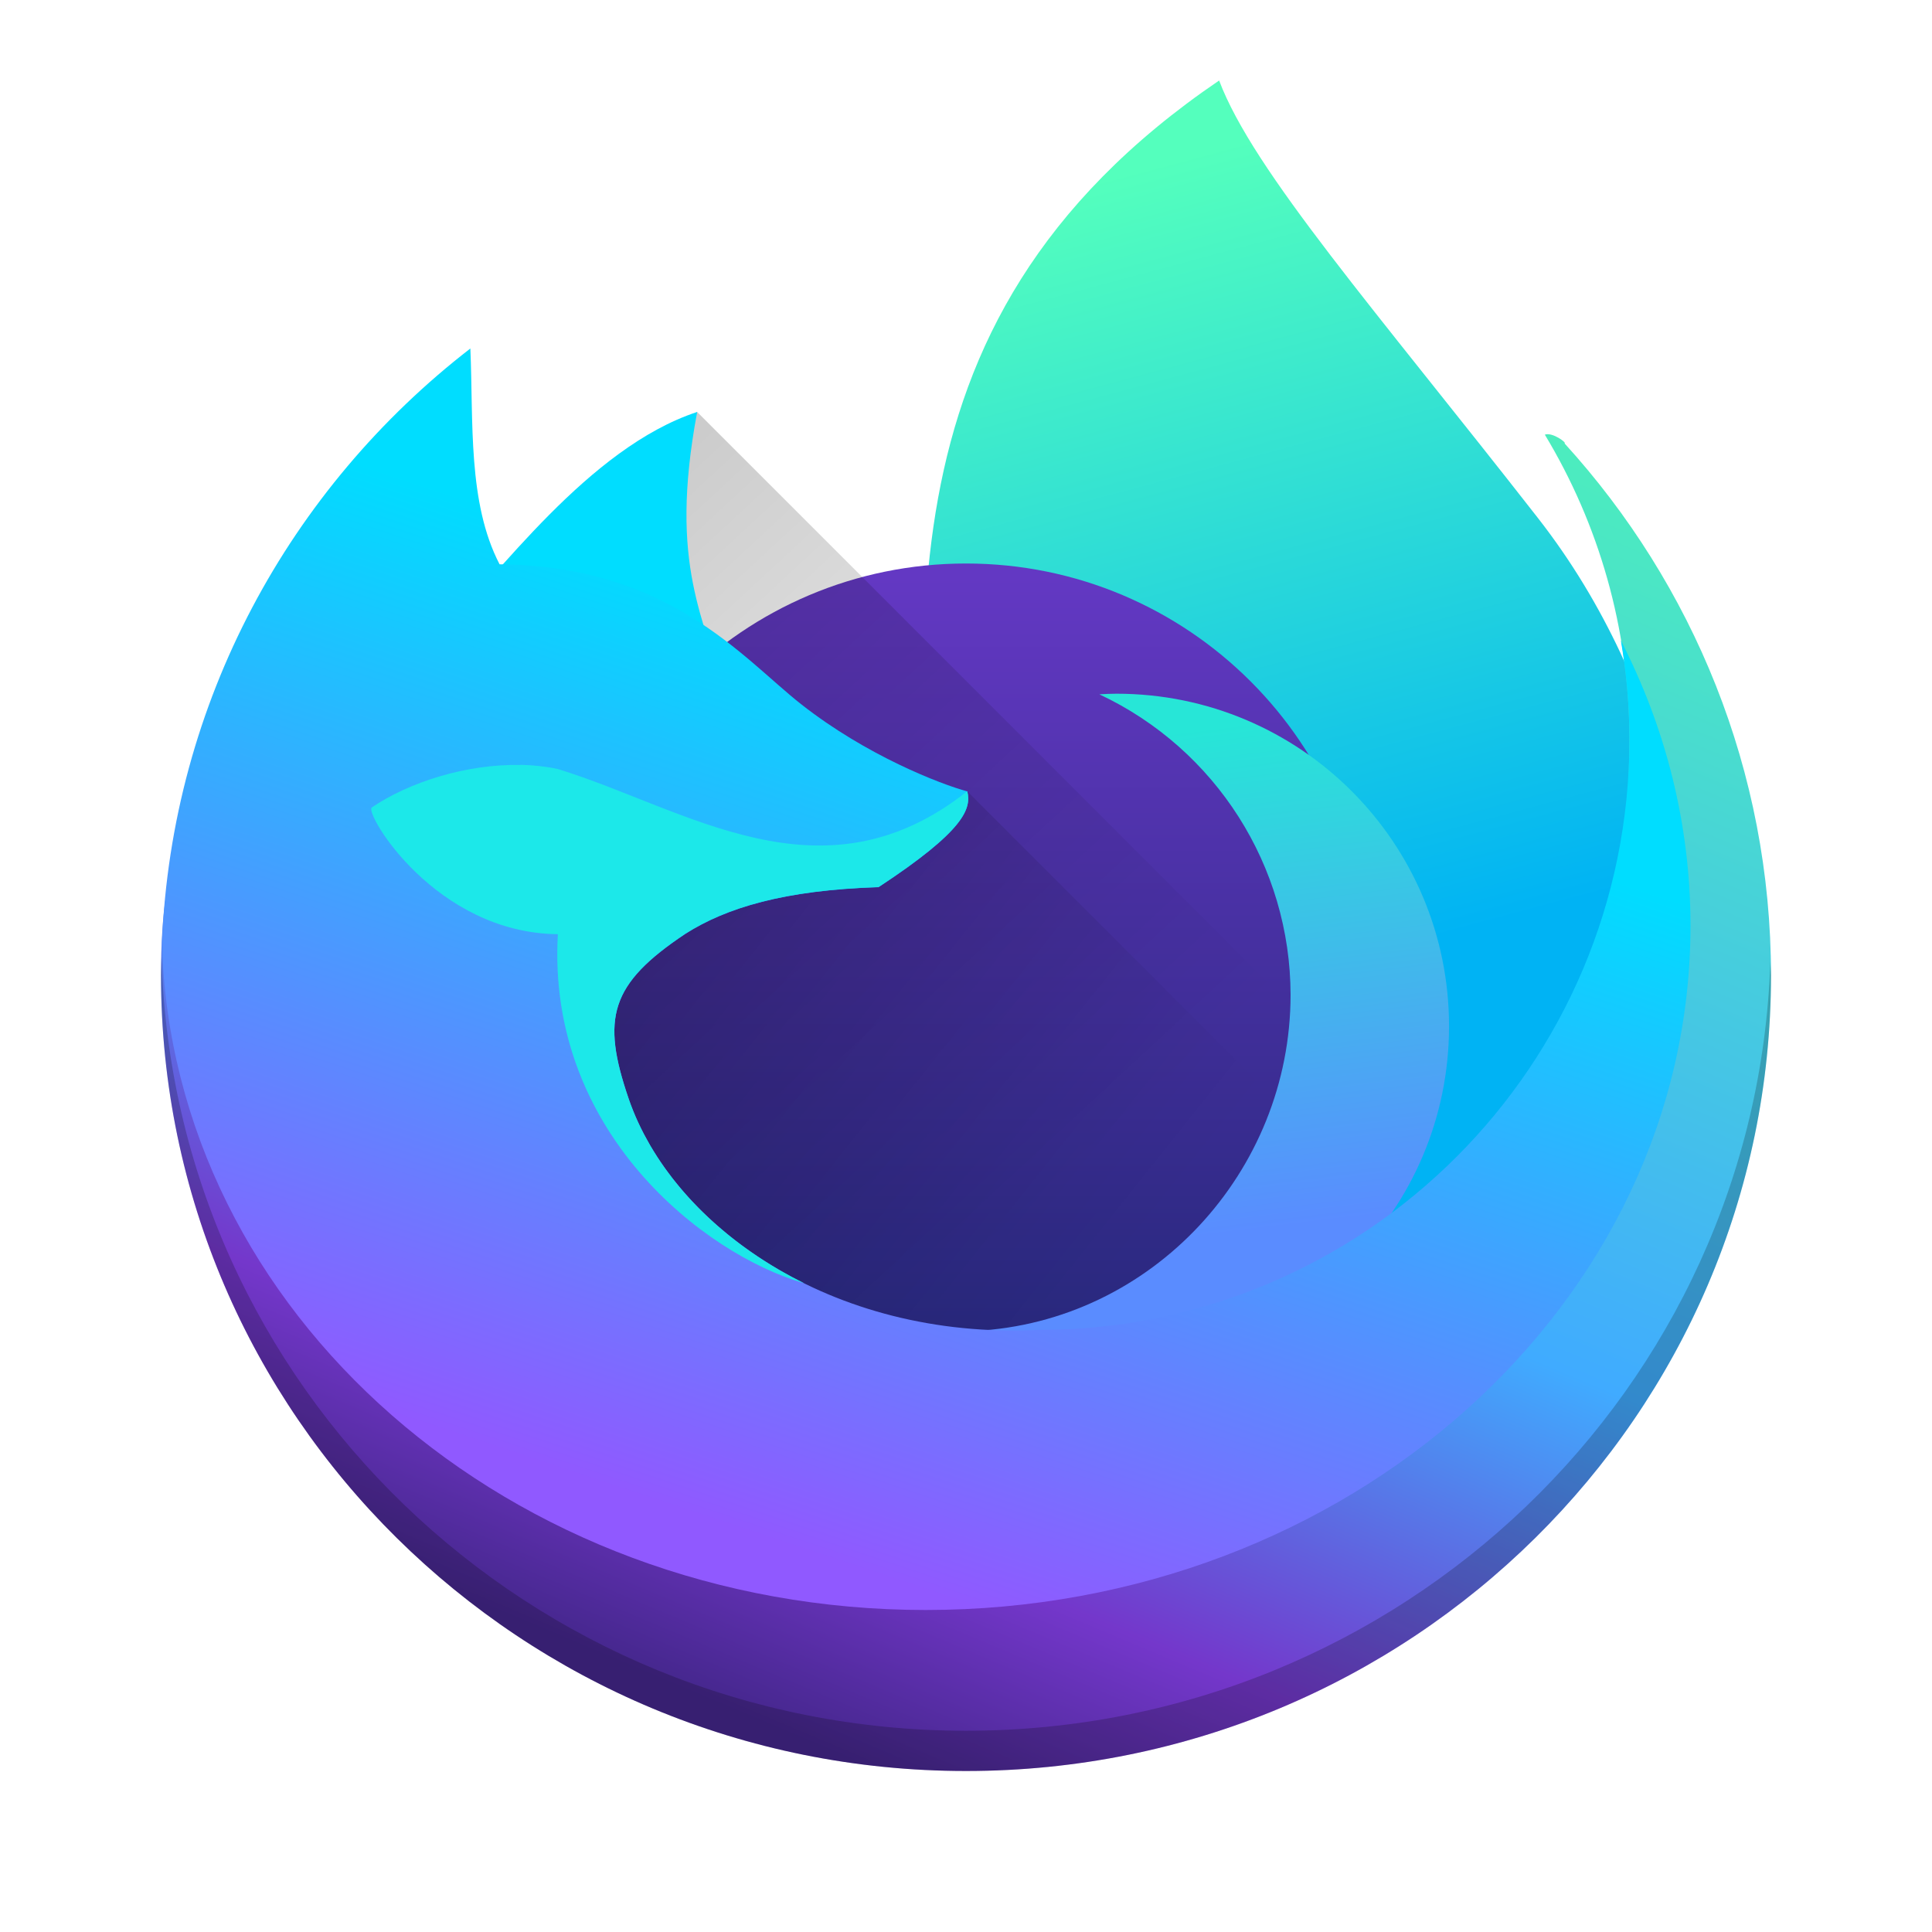
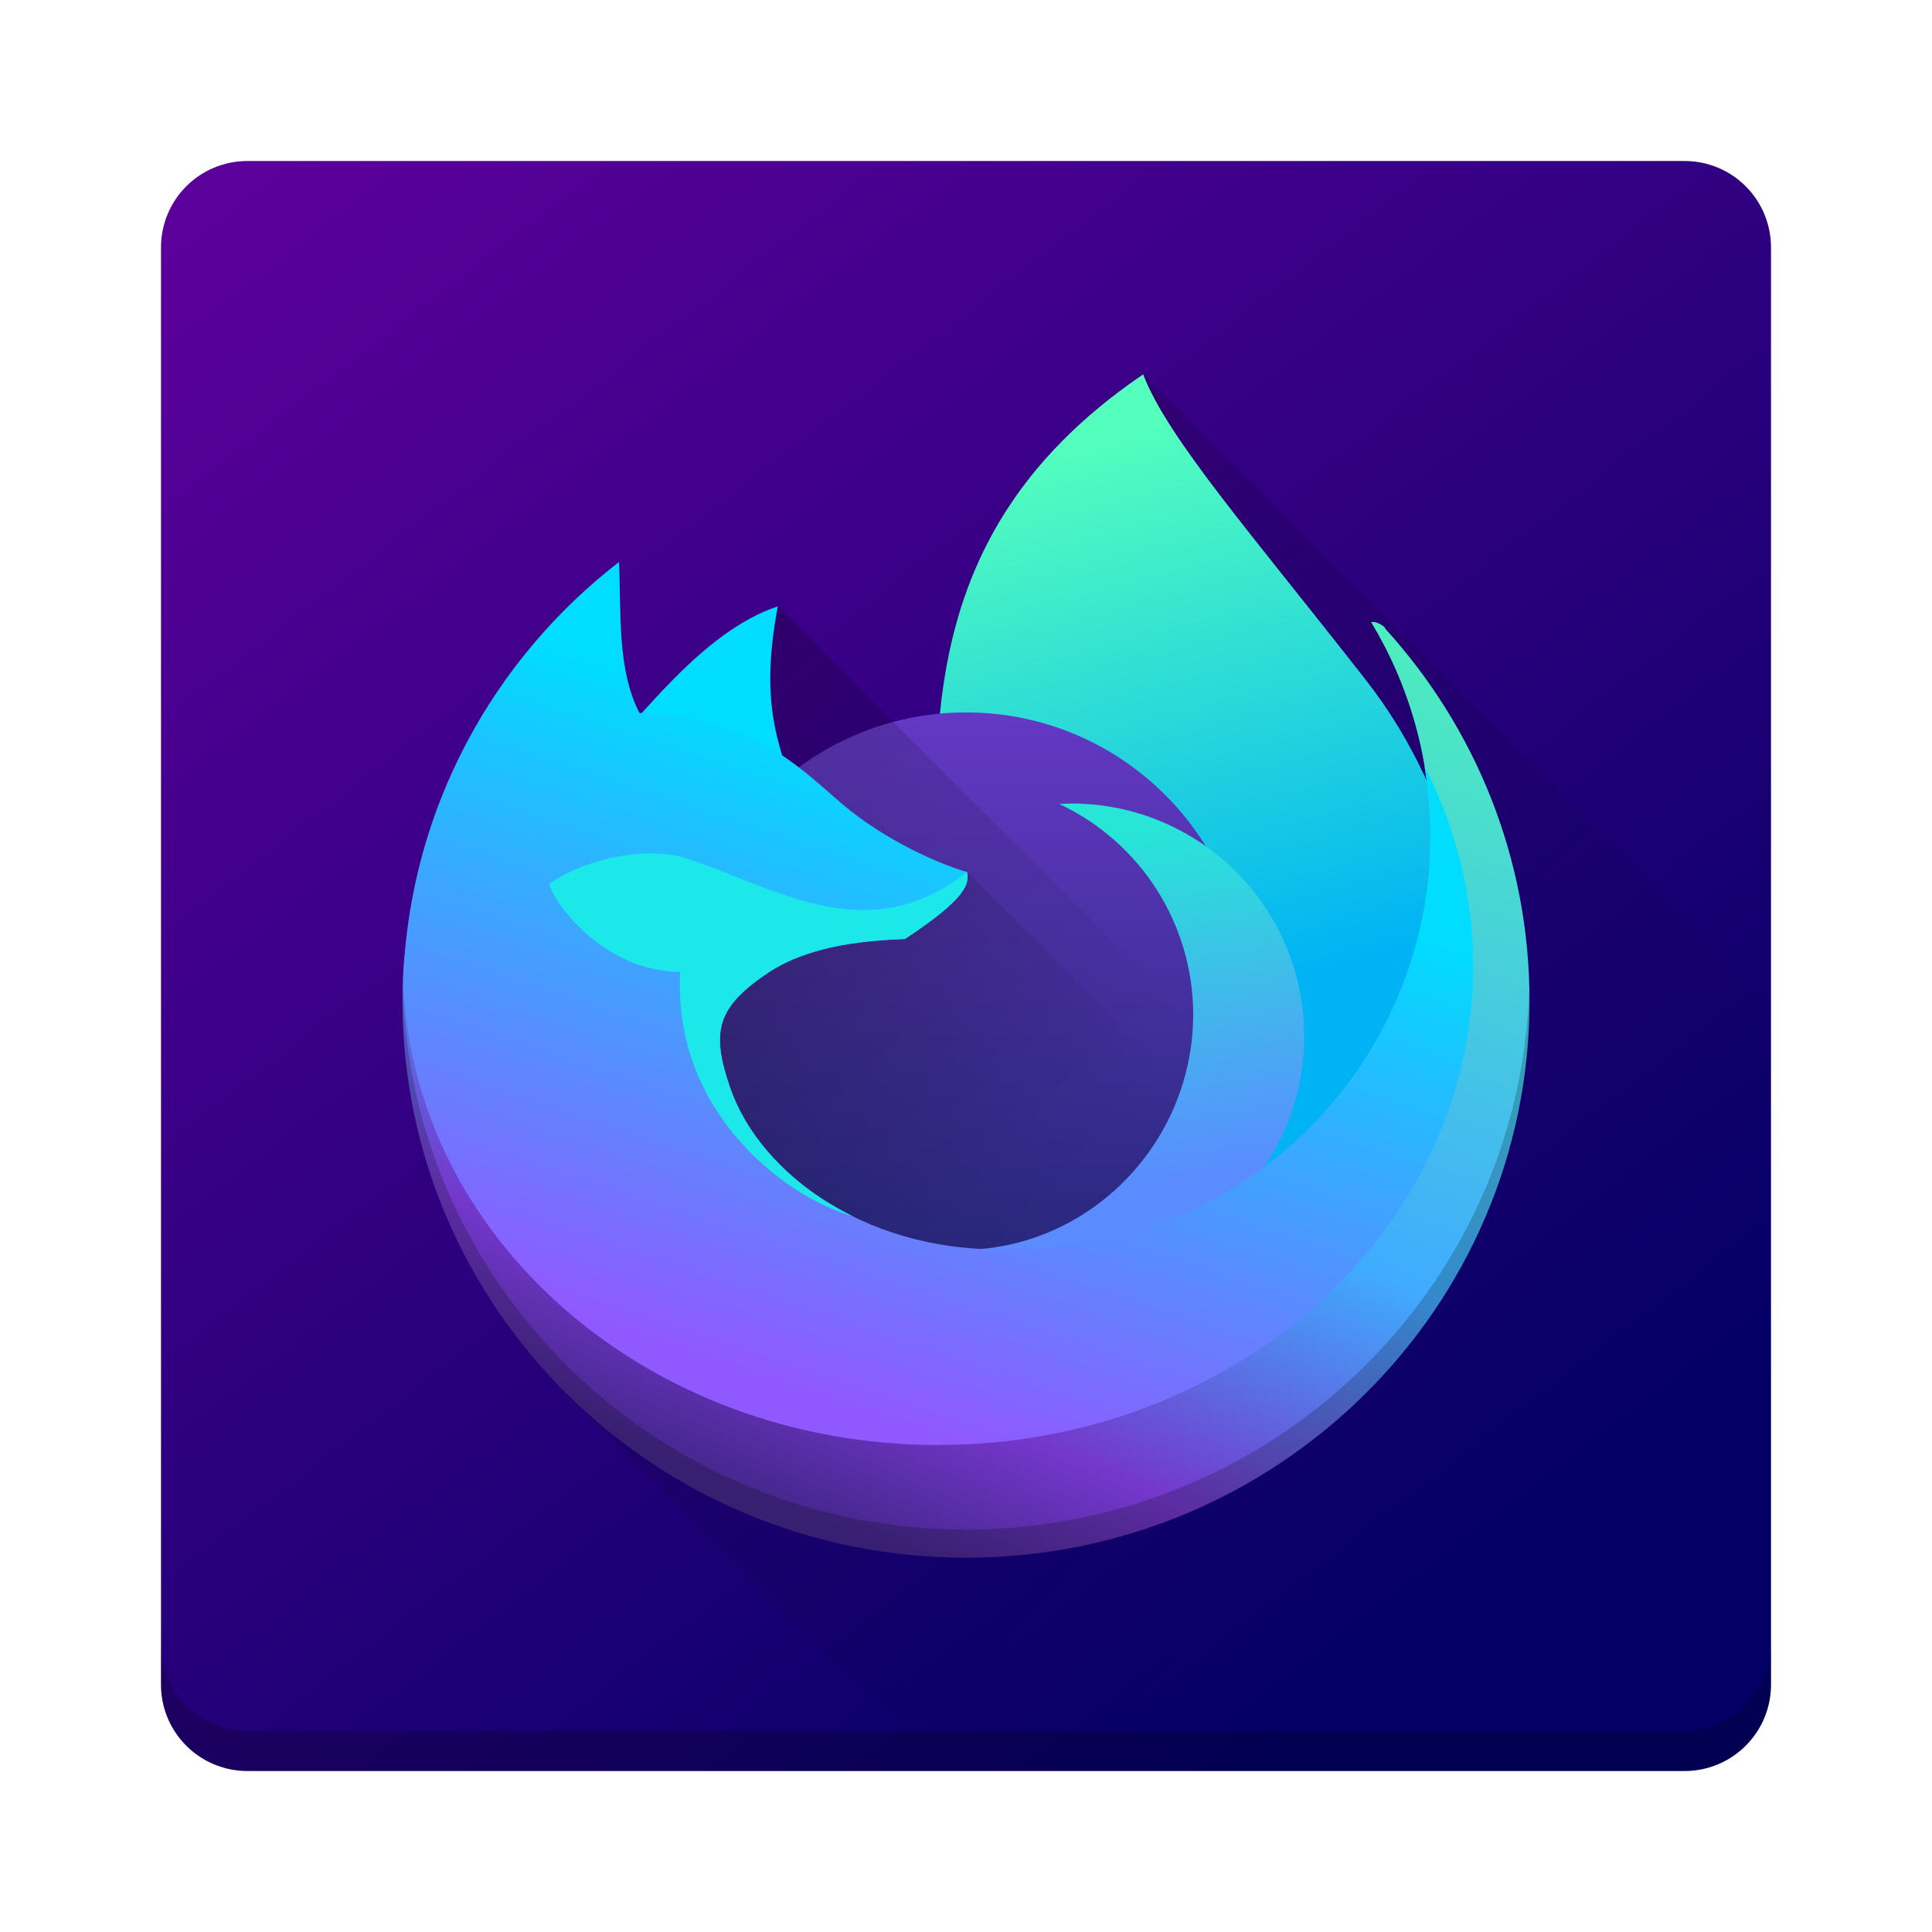
<svg xmlns="http://www.w3.org/2000/svg" xmlns:xlink="http://www.w3.org/1999/xlink" width="48" height="48" version="1" id="svg23">
  <defs id="defs27">
    <linearGradient id="linearGradient855">
      <stop id="stop851" offset="0" style="stop-color:#5a8cff;stop-opacity:1" />
      <stop id="stop853" offset="1" style="stop-color:#27e6d7;stop-opacity:1" />
    </linearGradient>
    <linearGradient id="linearGradient847">
      <stop style="stop-color:#00ddff;stop-opacity:1" offset="0" id="stop843" />
      <stop style="stop-color:#00ddff;stop-opacity:1" offset="1" id="stop845" />
    </linearGradient>
    <linearGradient id="linearGradient906">
      <stop style="stop-color:#45278d;stop-opacity:1" offset="0" id="stop902" />
      <stop style="stop-color:#7437cb;stop-opacity:1" offset="0.15" id="stop2836" />
      <stop style="stop-color:#40abff;stop-opacity:1" offset="0.426" id="stop2258" />
      <stop style="stop-color:#4cedbe;stop-opacity:1" offset="1" id="stop904" />
    </linearGradient>
    <linearGradient id="linearGradient890">
      <stop style="stop-color:#00b3f4;stop-opacity:1" offset="0" id="stop886" />
      <stop style="stop-color:#54ffbd;stop-opacity:1" offset="1" id="stop888" />
    </linearGradient>
    <linearGradient id="linearGradient882">
      <stop style="stop-color:#9059ff;stop-opacity:1" offset="0" id="stop878" />
      <stop style="stop-color:#00ddff;stop-opacity:1" offset="1" id="stop880" />
    </linearGradient>
    <linearGradient id="linearGradient874">
      <stop style="stop-color:#28287d;stop-opacity:1" offset="0" id="stop870" />
      <stop style="stop-color:#6338c3;stop-opacity:1" offset="1" id="stop872" />
    </linearGradient>
-     <linearGradient xlink:href="#linearGradient992" id="linearGradient994" x1="14.81" y1="13.508" x2="28.241" y2="28.001" gradientUnits="userSpaceOnUse" gradientTransform="translate(0.0653406,-0.412994)" />
+     <linearGradient xlink:href="#linearGradient992" id="linearGradient994" x1="14.81" y1="13.508" x2="28.241" y2="28.001" gradientUnits="userSpaceOnUse" gradientTransform="matrix(0.7,0,0,0.7,7.245738,7.610904)" />
    <linearGradient id="linearGradient992">
      <stop style="stop-color:#000000;stop-opacity:1;" offset="0" id="stop988" />
      <stop style="stop-color:#000000;stop-opacity:0;" offset="1" id="stop990" />
    </linearGradient>
-     <linearGradient gradientTransform="translate(-0.0279879,-0.4792642)" xlink:href="#linearGradient992" id="linearGradient1010" x1="13.322" y1="21.812" x2="27.079" y2="32.787" gradientUnits="userSpaceOnUse" />
-     <linearGradient xlink:href="#linearGradient874" id="linearGradient876" x1="24.228" y1="33.066" x2="24.228" y2="14.315" gradientUnits="userSpaceOnUse" />
-     <linearGradient xlink:href="#linearGradient882" id="linearGradient884" x1="21.856" y1="39.164" x2="28.85" y2="18.103" gradientUnits="userSpaceOnUse" />
-     <linearGradient xlink:href="#linearGradient890" id="linearGradient892" x1="35.635" y1="23.345" x2="30.353" y2="3.635" gradientUnits="userSpaceOnUse" />
-     <linearGradient xlink:href="#linearGradient855" id="linearGradient900" x1="31.223" y1="30.57" x2="29.698" y2="18.118" gradientUnits="userSpaceOnUse" />
-     <linearGradient xlink:href="#linearGradient906" id="linearGradient908" x1="23.995" y1="44.922" x2="38.381" y2="10.799" gradientUnits="userSpaceOnUse" />
-     <linearGradient xlink:href="#linearGradient847" id="linearGradient849" x1="14.953" y1="15.01" x2="17.321" y2="10.235" gradientUnits="userSpaceOnUse" />
+     <linearGradient gradientTransform="matrix(0.7,0,0,0.7,7.180409,7.564515)" xlink:href="#linearGradient992" id="linearGradient1010" x1="13.322" y1="21.812" x2="27.079" y2="32.787" gradientUnits="userSpaceOnUse" />
+     <linearGradient xlink:href="#linearGradient874" id="linearGradient876" x1="24.228" y1="33.066" x2="24.228" y2="14.315" gradientUnits="userSpaceOnUse" gradientTransform="matrix(0.7,0,0,0.7,7.2,7.9)" />
+     <linearGradient xlink:href="#linearGradient882" id="linearGradient884" x1="21.856" y1="39.164" x2="28.85" y2="18.103" gradientUnits="userSpaceOnUse" gradientTransform="matrix(0.7,0,0,0.7,7.2,7.9)" />
+     <linearGradient xlink:href="#linearGradient890" id="linearGradient892" x1="35.635" y1="23.345" x2="30.353" y2="3.635" gradientUnits="userSpaceOnUse" gradientTransform="matrix(0.7,0,0,0.7,7.2,7.9)" />
+     <linearGradient xlink:href="#linearGradient855" id="linearGradient900" x1="31.223" y1="30.57" x2="29.698" y2="18.118" gradientUnits="userSpaceOnUse" gradientTransform="matrix(0.7,0,0,0.7,7.2,7.9)" />
+     <linearGradient xlink:href="#linearGradient906" id="linearGradient908" x1="23.995" y1="44.922" x2="38.381" y2="10.799" gradientUnits="userSpaceOnUse" gradientTransform="matrix(0.7,0,0,0.7,7.2,7.9)" />
+     <linearGradient xlink:href="#linearGradient847" id="linearGradient849" x1="14.953" y1="15.01" x2="17.321" y2="10.235" gradientUnits="userSpaceOnUse" gradientTransform="matrix(0.7,0,0,0.7,7.2,7.9)" />
+     <linearGradient xlink:href="#linearGradient875" id="linearGradient877" x1="35.017" y1="41.48" x2="6.15" y2="4" gradientUnits="userSpaceOnUse" />
+     <linearGradient id="linearGradient875">
+       <stop style="stop-color:#020065;stop-opacity:1" offset="0" id="stop871" />
+       <stop style="stop-color:#5c009b;stop-opacity:1" offset="1" id="stop873" />
+     </linearGradient>
+     <linearGradient xlink:href="#linearGradient992" id="linearGradient1768" x1="10.547" y1="15.527" x2="34.915" y2="38.414" gradientUnits="userSpaceOnUse" />
  </defs>
-   <path style="fill:url(#linearGradient892);fill-opacity:1" d="m 30.289,2 c 0.844,2.246 3.895,5.714 7.919,10.868 3.408,4.365 3.799,9.235 5.059,13.614 L 33.797,34.632 23.1,23.651 C 23.052,16.351 21.3,8.11 30.289,2 Z" id="path4" />
-   <circle style="fill:url(#linearGradient876);fill-opacity:1" cx="24" cy="24" r="10" id="circle10" />
-   <path style="opacity:0.2;fill:url(#linearGradient1010);fill-opacity:1;stroke:none;stroke-width:4;stroke-linecap:round;stroke-linejoin:round;stroke-miterlimit:4;stroke-dasharray:none;stroke-dashoffset:0;stroke-opacity:1;paint-order:normal" d="m 24.033,19.661 -10.738,1.672 -1.502,10.568 11.586,11.586 c 6.644,0.209 12.756,-2.865 16.578,-7.902 z" id="path999" />
-   <path style="opacity:0.2;fill:url(#linearGradient994);fill-opacity:1;stroke:none;stroke-width:4;stroke-linecap:round;stroke-linejoin:round;stroke-miterlimit:4;stroke-dasharray:none;stroke-dashoffset:0;stroke-opacity:1;paint-order:normal" d="M 17.321,10.235 5.081,22.476 26.091,43.485 c 6.27,-0.624 11.82,-4.176 15.055,-9.426 z" id="rect954" />
-   <path style="fill:url(#linearGradient849);fill-opacity:1" d="m 10.956,15.714 c 1.389,-1.379 3.658,-4.589 6.365,-5.479 -0.727,3.876 0.216,5.108 0.685,7.09 L 13.655,16.197 Z" id="path8" />
-   <path style="fill:url(#linearGradient900);fill-opacity:1" d="m 27.739,17.235 c -0.142,0.001 -0.284,0.006 -0.426,0.015 2.896,1.36 4.747,4.269 4.751,7.468 -0.002,4.396 -3.446,8.121 -7.836,8.348 1.098,0.519 2.296,0.69 3.511,0.693 4.563,4.1e-5 8.262,-3.699 8.262,-8.262 4.1e-5,-4.563 -3.699,-8.262 -8.262,-8.262 z" id="path12" />
-   <path id="ellipse841" style="fill:url(#linearGradient908);fill-opacity:1" d="M 11.384,16.907 C 6.705,20.525 4,17.908 4,24.234 4,35.15 12.954,44 24,44 c 11.046,0 20,-8.85 20,-19.766 0,-5.082 -1.941,-9.717 -5.13,-13.219 0.071,-0.003 -0.298,-0.287 -0.489,-0.216 1.333,2.21 2.101,4.8 2.101,7.569 0,8.104 -4.507,16.132 -12.61,16.132 -5.205,0.253 -12.138,-3.075 -13.206,-6.189 -0.689,-2.009 -0.515,-4.265 1.359,-5.514 1.017,-0.646 2.501,-1.284 4.848,-1.358 2.144,-1.41 1.101,-1.25 0.998,-1.676 -0.666,-0.182 -1.848,-0.434 -3.48,-1.718 -1.446,-1.138 -2.117,-1.569 -6.33,-1.609 -0.796,-1.533 -0.597,2.292 -0.675,0.472 z" />
-   <path style="fill:url(#linearGradient884);fill-opacity:1" d="M 11.686,8.658 C 7.207,12.121 4.268,17.432 4.023,23.428 4.28,32.617 12.668,40 23,40 c 10.493,0 19,-7.611 19,-17 0,-2.53 -0.622,-4.93 -1.73,-7.088 0.135,0.799 0.213,1.617 0.213,2.455 0,8.104 -6.57,14.674 -14.674,14.674 -5.205,0.253 -9.12,-2.623 -10.188,-5.736 -0.689,-2.009 -0.463,-2.857 1.41,-4.105 1.017,-0.646 2.45,-1.083 4.797,-1.158 2.144,-1.41 2.308,-1.952 2.205,-2.379 -0.666,-0.182 -2.503,-0.887 -4.135,-2.172 C 18.453,16.352 16.625,14.059 12.412,14.02 11.616,12.487 11.764,10.478 11.686,8.658 Z" id="path17" />
-   <path style="fill:#1ce8e9;fill-opacity:1" d="m 12.936,19.006 c -1.361,-0.03 -2.793,0.437 -3.703,1.058 -0.163,0.163 1.585,3.114 4.627,3.146 -0.282,4.907 3.641,7.958 6.107,8.668 l 7.48e-4,-0.002 c -6.54e-4,-3.36e-4 -0.001,-7.57e-4 -0.002,-0.001 -0.199,-0.099 -0.392,-0.202 -0.58,-0.31 -0.018,-0.01 -0.035,-0.02 -0.052,-0.031 -0.105,-0.061 -0.208,-0.124 -0.31,-0.189 -0.02,-0.013 -0.04,-0.025 -0.06,-0.038 -0.102,-0.065 -0.201,-0.132 -0.299,-0.2 -0.015,-0.011 -0.031,-0.021 -0.046,-0.032 -0.056,-0.04 -0.112,-0.079 -0.167,-0.12 -0.108,-0.079 -0.213,-0.16 -0.316,-0.243 -0.024,-0.02 -0.049,-0.039 -0.073,-0.059 -0.073,-0.06 -0.144,-0.12 -0.215,-0.181 -0.034,-0.03 -0.068,-0.06 -0.102,-0.09 -0.049,-0.044 -0.097,-0.088 -0.144,-0.132 -0.046,-0.043 -0.091,-0.086 -0.136,-0.13 -0.037,-0.036 -0.073,-0.072 -0.109,-0.108 -0.052,-0.053 -0.104,-0.106 -0.154,-0.16 -9.72e-4,-0.001 -0.002,-0.002 -0.003,-0.003 -0.031,-0.033 -0.062,-0.067 -0.092,-0.1 -0.043,-0.047 -0.085,-0.095 -0.127,-0.143 -0.033,-0.038 -0.065,-0.075 -0.097,-0.114 -0.042,-0.051 -0.084,-0.102 -0.124,-0.153 -0.023,-0.029 -0.046,-0.058 -0.069,-0.087 -0.051,-0.066 -0.1,-0.133 -0.149,-0.2 -0.019,-0.027 -0.038,-0.053 -0.057,-0.08 -0.05,-0.071 -0.099,-0.143 -0.146,-0.216 -0.013,-0.02 -0.025,-0.04 -0.038,-0.06 -0.047,-0.073 -0.093,-0.147 -0.136,-0.221 -0.009,-0.016 -0.018,-0.032 -0.027,-0.047 -0.044,-0.076 -0.086,-0.153 -0.127,-0.23 -0.007,-0.014 -0.015,-0.028 -0.023,-0.043 -0.042,-0.082 -0.083,-0.164 -0.121,-0.246 -0.008,-0.017 -0.016,-0.035 -0.024,-0.052 -0.038,-0.083 -0.074,-0.165 -0.107,-0.249 -0.005,-0.013 -0.01,-0.026 -0.016,-0.04 -0.035,-0.088 -0.069,-0.177 -0.099,-0.266 -0.689,-2.009 -0.464,-2.857 1.409,-4.106 1.017,-0.646 2.451,-1.082 4.797,-1.157 2.144,-1.41 2.308,-1.954 2.205,-2.381 -3.616,2.866 -6.993,0.423 -10.173,-0.552 -0.299,-0.064 -0.61,-0.097 -0.924,-0.104 z" id="path19" />
-   <path style="opacity:0.2;fill:#000000" d="M 4.014,23.77 C 4.01,23.926 4,24.065 4,24.234 4,35.151 12.954,44 24,44 35.046,44 44,35.151 44,24.234 44,24.119 43.986,24.006 43.984,23.891 43.633,34.502 34.823,43 24,43 13.136,43 4.302,34.438 4.014,23.77 Z" id="path865" />
+   <path id="rect1765" style="fill:url(#linearGradient877);fill-opacity:1;stroke-width:0.049" d="M 6.15,4 C 4.959,4 4,4.959 4,6.15 v 35.7 c 0,1.191 0.959,2.15 2.15,2.15 h 35.7 c 1.191,0 2.15,-0.959 2.15,-2.15 V 6.15 C 44,4.959 43.041,4 41.85,4 Z" />
+   <path id="path1485" style="opacity:0.2;fill:url(#linearGradient1768);fill-opacity:1;stroke-width:0.7" d="m 28.402,9.299 c -5.524,3.754 -5.257,8.641 -5.086,13.24 l -0.807,-0.807 c -0.466,-0.128 -1.295,-0.304 -2.438,-1.203 -1.002,-0.788 -1.487,-1.088 -4.355,-1.121 l -0.213,-0.213 c -0.225,-0.225 -0.273,0.255 -0.293,0.582 l -0.043,-0.043 C 11.893,22.267 10,20.435 10,24.863 c 0,3.791 1.544,7.228 4.043,9.727 L 23.453,44 H 41.85 C 43.041,44 44,43.041 44,41.85 V 24.896 Z" />
+   <path id="rect911-0" style="opacity:0.2;fill:#000000;fill-opacity:0.993;stroke-width:0.055" d="m 4,40.85 v 1 c 0,1.191 0.959,2.15 2.15,2.15 h 35.699 c 1.191,0 2.15,-0.959 2.15,-2.15 v -1 c 0,1.191 -0.959,2.15 -2.15,2.15 H 6.15 c -1.191,0 -2.15,-0.959 -2.15,-2.15 z" />
+   <path style="fill:url(#linearGradient892);fill-opacity:1;stroke-width:0.7" d="m 28.402,9.3 c 0.591,1.572 2.726,4 5.543,7.608 2.386,3.055 2.659,6.464 3.541,9.529 L 30.858,32.142 23.37,24.456 C 23.336,19.346 22.11,13.577 28.402,9.3 Z" id="path4" />
+   <circle style="fill:url(#linearGradient876);fill-opacity:1;stroke-width:0.7" cx="24" cy="24.7" r="7" id="circle10" />
+   <path style="opacity:0.2;fill:url(#linearGradient1010);fill-opacity:1;stroke:none;stroke-width:2.8;stroke-linecap:round;stroke-linejoin:round;stroke-miterlimit:4;stroke-dasharray:none;stroke-dashoffset:0;stroke-opacity:1;paint-order:normal" d="m 24.023,21.663 -7.517,1.17 -1.051,7.398 8.11,8.11 c 4.651,0.146 8.929,-2.006 11.605,-5.532 z" id="path999" />
+   <path style="opacity:0.2;fill:url(#linearGradient994);fill-opacity:1;stroke:none;stroke-width:2.8;stroke-linecap:round;stroke-linejoin:round;stroke-miterlimit:4;stroke-dasharray:none;stroke-dashoffset:0;stroke-opacity:1;paint-order:normal" d="m 19.325,15.065 -8.568,8.568 14.707,14.707 c 4.389,-0.437 8.274,-2.923 10.538,-6.598 z" id="rect954" />
+   <path style="fill:url(#linearGradient849);fill-opacity:1;stroke-width:0.7" d="m 14.869,18.9 c 0.973,-0.965 2.561,-3.212 4.455,-3.835 -0.509,2.713 0.151,3.576 0.479,4.963 L 16.759,19.238 Z" id="path8" />
+   <path style="fill:url(#linearGradient900);fill-opacity:1;stroke-width:0.7" d="m 26.617,19.964 c -0.1,9.8e-4 -0.199,0.004 -0.298,0.011 2.027,0.952 3.323,2.988 3.326,5.228 -0.002,3.077 -2.412,5.685 -5.485,5.843 0.768,0.364 1.608,0.483 2.458,0.485 3.194,2.8e-5 5.784,-2.589 5.784,-5.784 2.9e-5,-3.194 -2.589,-5.784 -5.784,-5.784 z" id="path12" />
+   <path id="ellipse841" style="fill:url(#linearGradient908);fill-opacity:1;stroke-width:0.7" d="m 15.169,19.735 c -3.275,2.533 -5.169,0.7 -5.169,5.129 0,7.642 6.268,13.836 14,13.836 C 31.732,38.7 38,32.505 38,24.864 c 0,-3.558 -1.359,-6.802 -3.591,-9.253 0.05,-0.002 -0.209,-0.201 -0.342,-0.151 0.933,1.547 1.47,3.36 1.47,5.298 0,5.673 -3.155,11.292 -8.827,11.292 -3.643,0.177 -8.497,-2.152 -9.244,-4.332 -0.482,-1.406 -0.36,-2.986 0.951,-3.86 0.712,-0.452 1.751,-0.899 3.393,-0.951 1.501,-0.987 0.771,-0.875 0.698,-1.173 -0.466,-0.127 -1.294,-0.304 -2.436,-1.203 -1.012,-0.796 -1.482,-1.098 -4.431,-1.126 -0.557,-1.073 -0.418,1.604 -0.473,0.33 z" />
+   <path style="fill:url(#linearGradient884);fill-opacity:1;stroke-width:0.7" d="m 15.38,13.961 c -3.135,2.424 -5.193,6.141 -5.363,10.339 0.179,6.432 6.051,11.601 13.284,11.601 7.345,0 13.3,-5.328 13.3,-11.9 0,-1.771 -0.436,-3.451 -1.211,-4.962 0.094,0.559 0.149,1.132 0.149,1.719 0,5.673 -4.599,10.272 -10.272,10.272 -3.643,0.177 -6.384,-1.836 -7.131,-4.015 -0.482,-1.406 -0.324,-2 0.987,-2.874 0.712,-0.452 1.715,-0.758 3.358,-0.811 1.501,-0.987 1.616,-1.366 1.544,-1.665 C 23.557,21.536 22.271,21.042 21.129,20.143 20.117,19.347 18.838,17.742 15.888,17.714 15.331,16.641 15.434,15.235 15.38,13.961 Z" id="path17" />
+   <path style="fill:#1ce8e9;fill-opacity:1;stroke-width:0.7" d="m 16.255,21.204 c -0.953,-0.021 -1.955,0.306 -2.592,0.741 -0.114,0.114 1.109,2.18 3.239,2.202 -0.197,3.435 2.549,5.571 4.275,6.068 l 5.24e-4,-0.002 c -4.58e-4,-2.35e-4 -9.1e-4,-5.3e-4 -0.001,-7.7e-4 -0.139,-0.069 -0.274,-0.141 -0.406,-0.217 -0.012,-0.007 -0.024,-0.014 -0.037,-0.021 -0.074,-0.043 -0.146,-0.087 -0.217,-0.132 -0.014,-0.009 -0.028,-0.018 -0.042,-0.026 -0.071,-0.046 -0.141,-0.092 -0.209,-0.14 -0.011,-0.007 -0.022,-0.015 -0.032,-0.022 -0.039,-0.028 -0.078,-0.056 -0.117,-0.084 -0.075,-0.056 -0.149,-0.112 -0.221,-0.17 -0.017,-0.014 -0.034,-0.027 -0.051,-0.041 -0.051,-0.042 -0.101,-0.084 -0.15,-0.127 -0.024,-0.021 -0.048,-0.042 -0.071,-0.063 -0.034,-0.031 -0.068,-0.061 -0.101,-0.093 -0.032,-0.03 -0.064,-0.06 -0.095,-0.091 -0.026,-0.025 -0.051,-0.05 -0.076,-0.076 -0.037,-0.037 -0.073,-0.074 -0.108,-0.112 -6.8e-4,-7e-4 -0.001,-0.002 -0.002,-0.002 -0.022,-0.023 -0.043,-0.047 -0.064,-0.07 -0.03,-0.033 -0.06,-0.066 -0.089,-0.1 -0.023,-0.026 -0.045,-0.053 -0.068,-0.079 -0.03,-0.035 -0.059,-0.071 -0.087,-0.107 -0.016,-0.02 -0.032,-0.04 -0.048,-0.061 -0.036,-0.046 -0.07,-0.093 -0.104,-0.14 -0.013,-0.019 -0.027,-0.037 -0.04,-0.056 -0.035,-0.05 -0.069,-0.1 -0.102,-0.151 -0.009,-0.014 -0.018,-0.028 -0.027,-0.042 -0.033,-0.051 -0.065,-0.103 -0.095,-0.155 -0.006,-0.011 -0.013,-0.022 -0.019,-0.033 -0.031,-0.053 -0.06,-0.107 -0.089,-0.161 -0.005,-0.01 -0.011,-0.02 -0.016,-0.03 -0.03,-0.057 -0.058,-0.115 -0.085,-0.172 -0.006,-0.012 -0.011,-0.024 -0.017,-0.036 -0.026,-0.058 -0.052,-0.116 -0.075,-0.174 -0.004,-0.009 -0.007,-0.018 -0.011,-0.028 -0.025,-0.062 -0.048,-0.124 -0.069,-0.186 -0.482,-1.406 -0.325,-2 0.986,-2.874 0.712,-0.452 1.715,-0.758 3.358,-0.81 1.501,-0.987 1.616,-1.368 1.543,-1.666 -2.531,2.006 -4.895,0.296 -7.121,-0.386 -0.209,-0.045 -0.427,-0.068 -0.647,-0.073 z" id="path19" />
+   <path style="opacity:0.2;fill:#000000;stroke-width:0.7" d="M 10.01,24.539 C 10.007,24.648 10,24.746 10,24.864 c 0,7.642 6.268,13.836 14,13.836 7.732,0 14,-6.194 14,-13.836 0,-0.081 -0.009,-0.16 -0.011,-0.241 -0.246,7.428 -6.413,13.377 -13.989,13.377 -7.605,0 -13.789,-5.994 -13.99,-13.461 z" id="path865" />
</svg>
